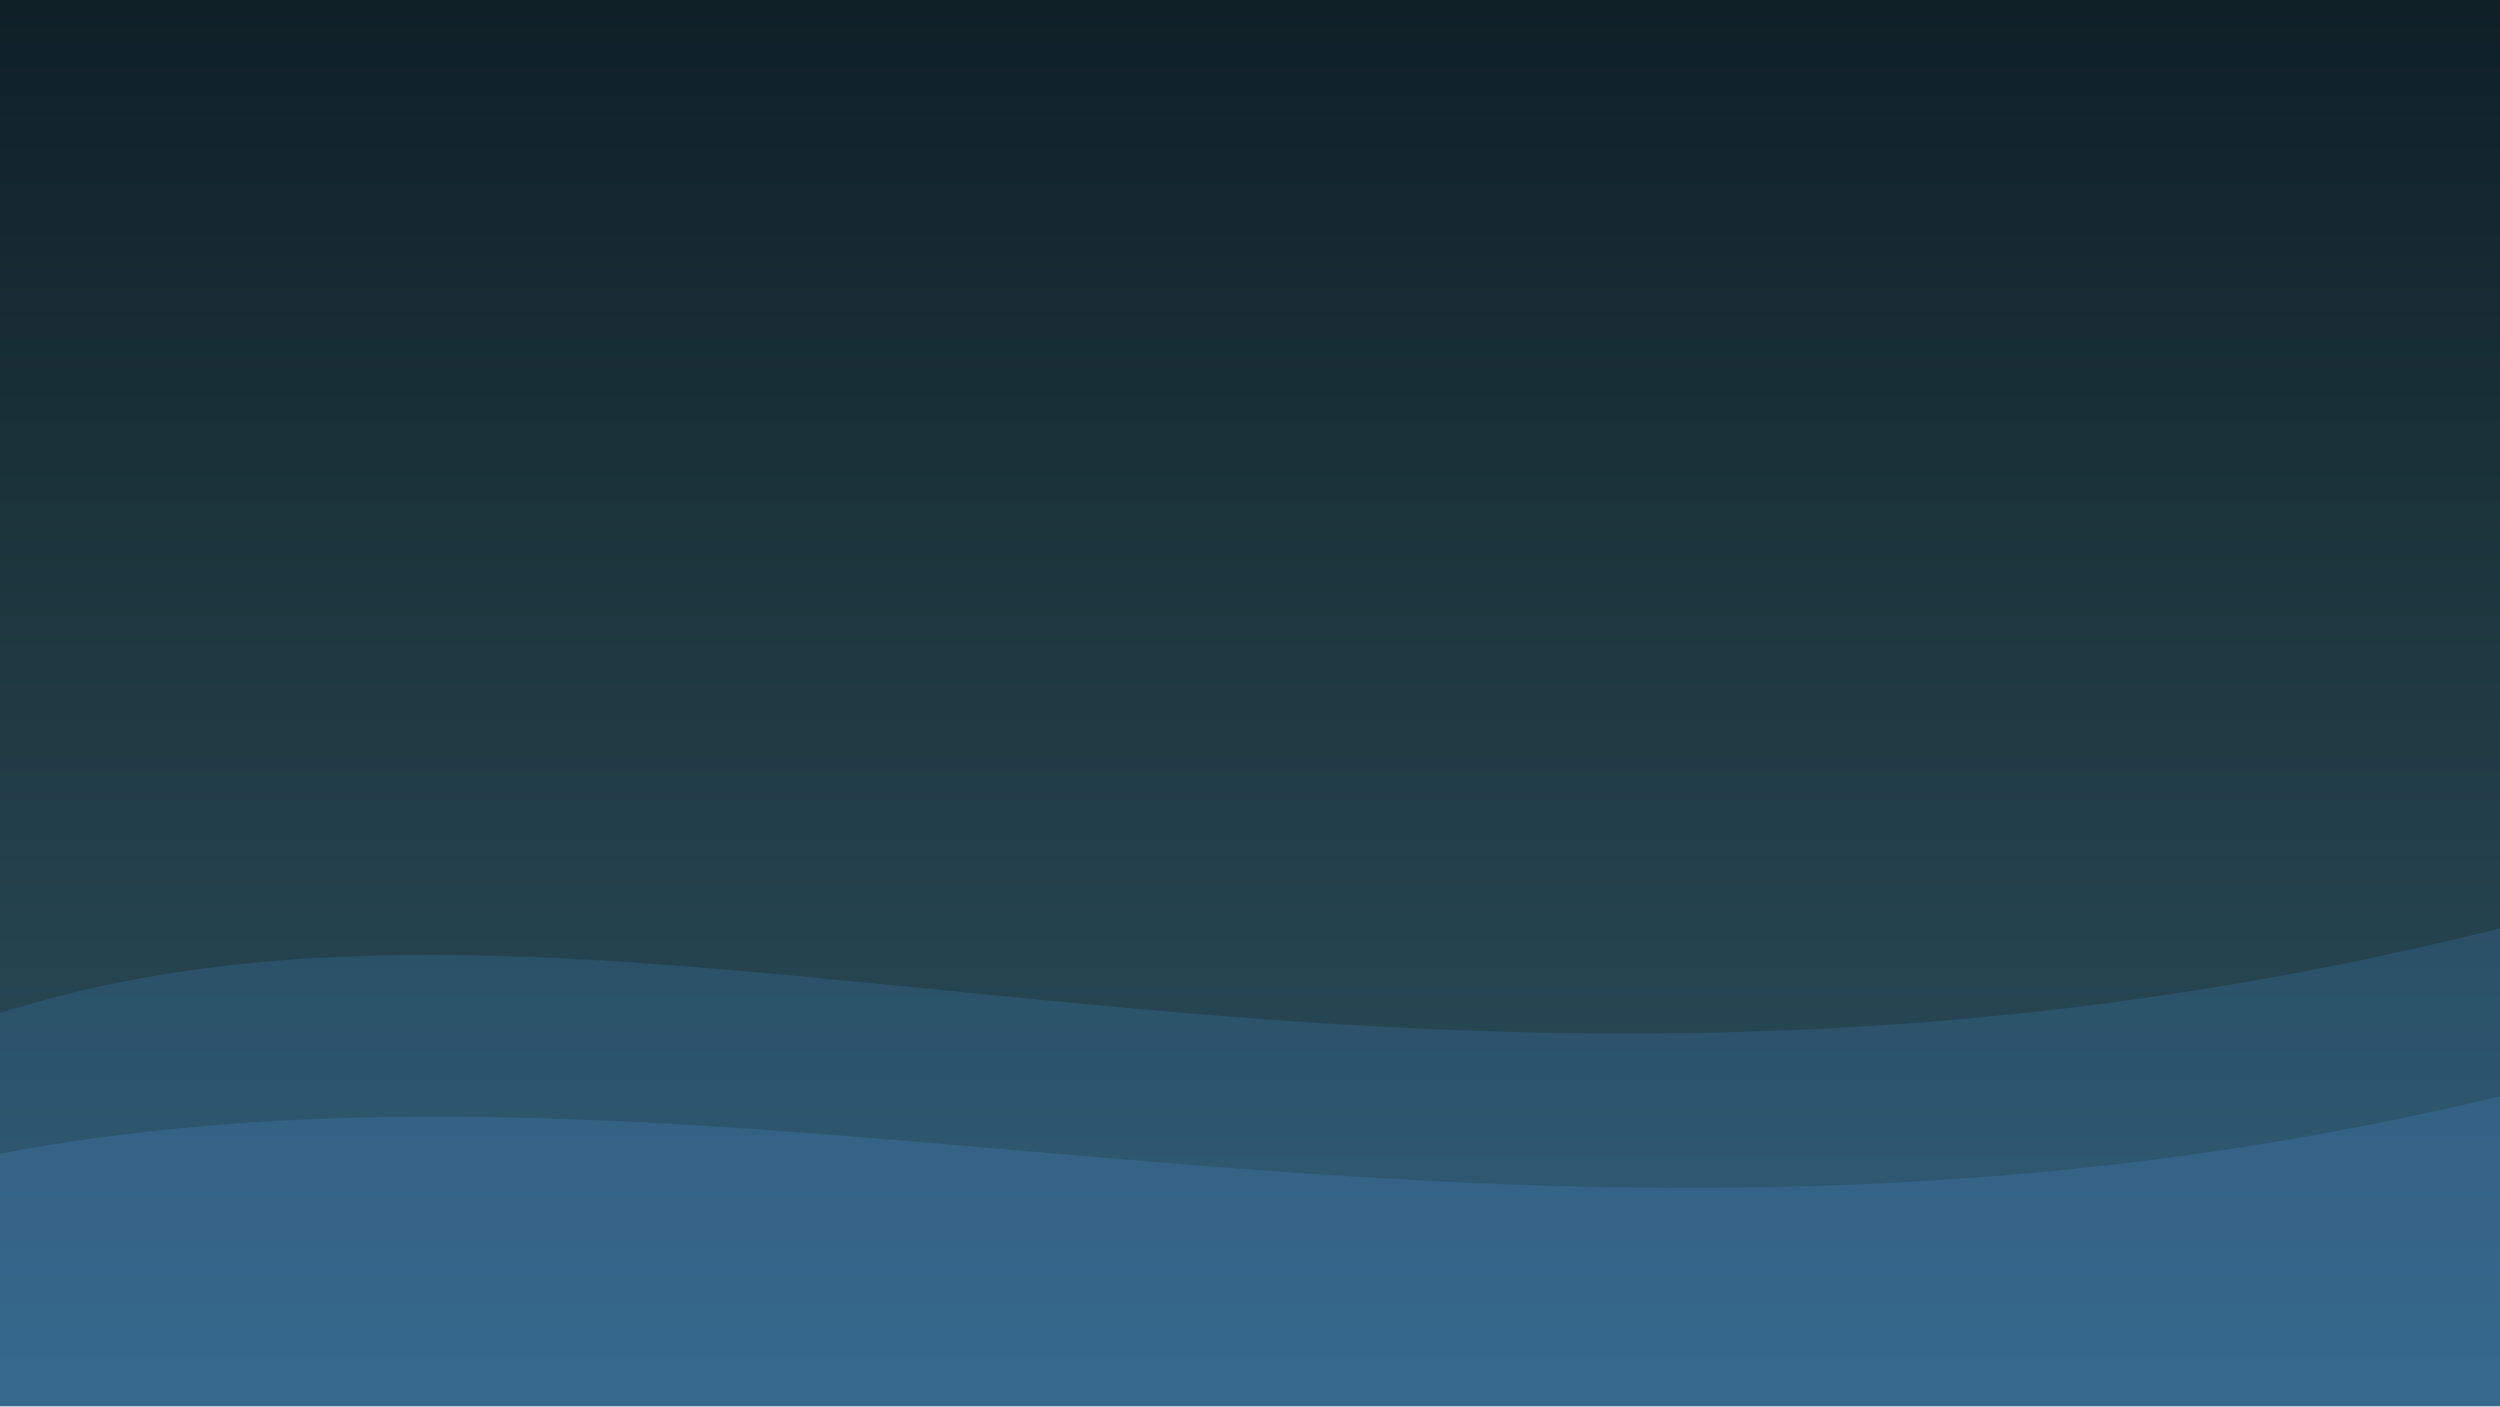
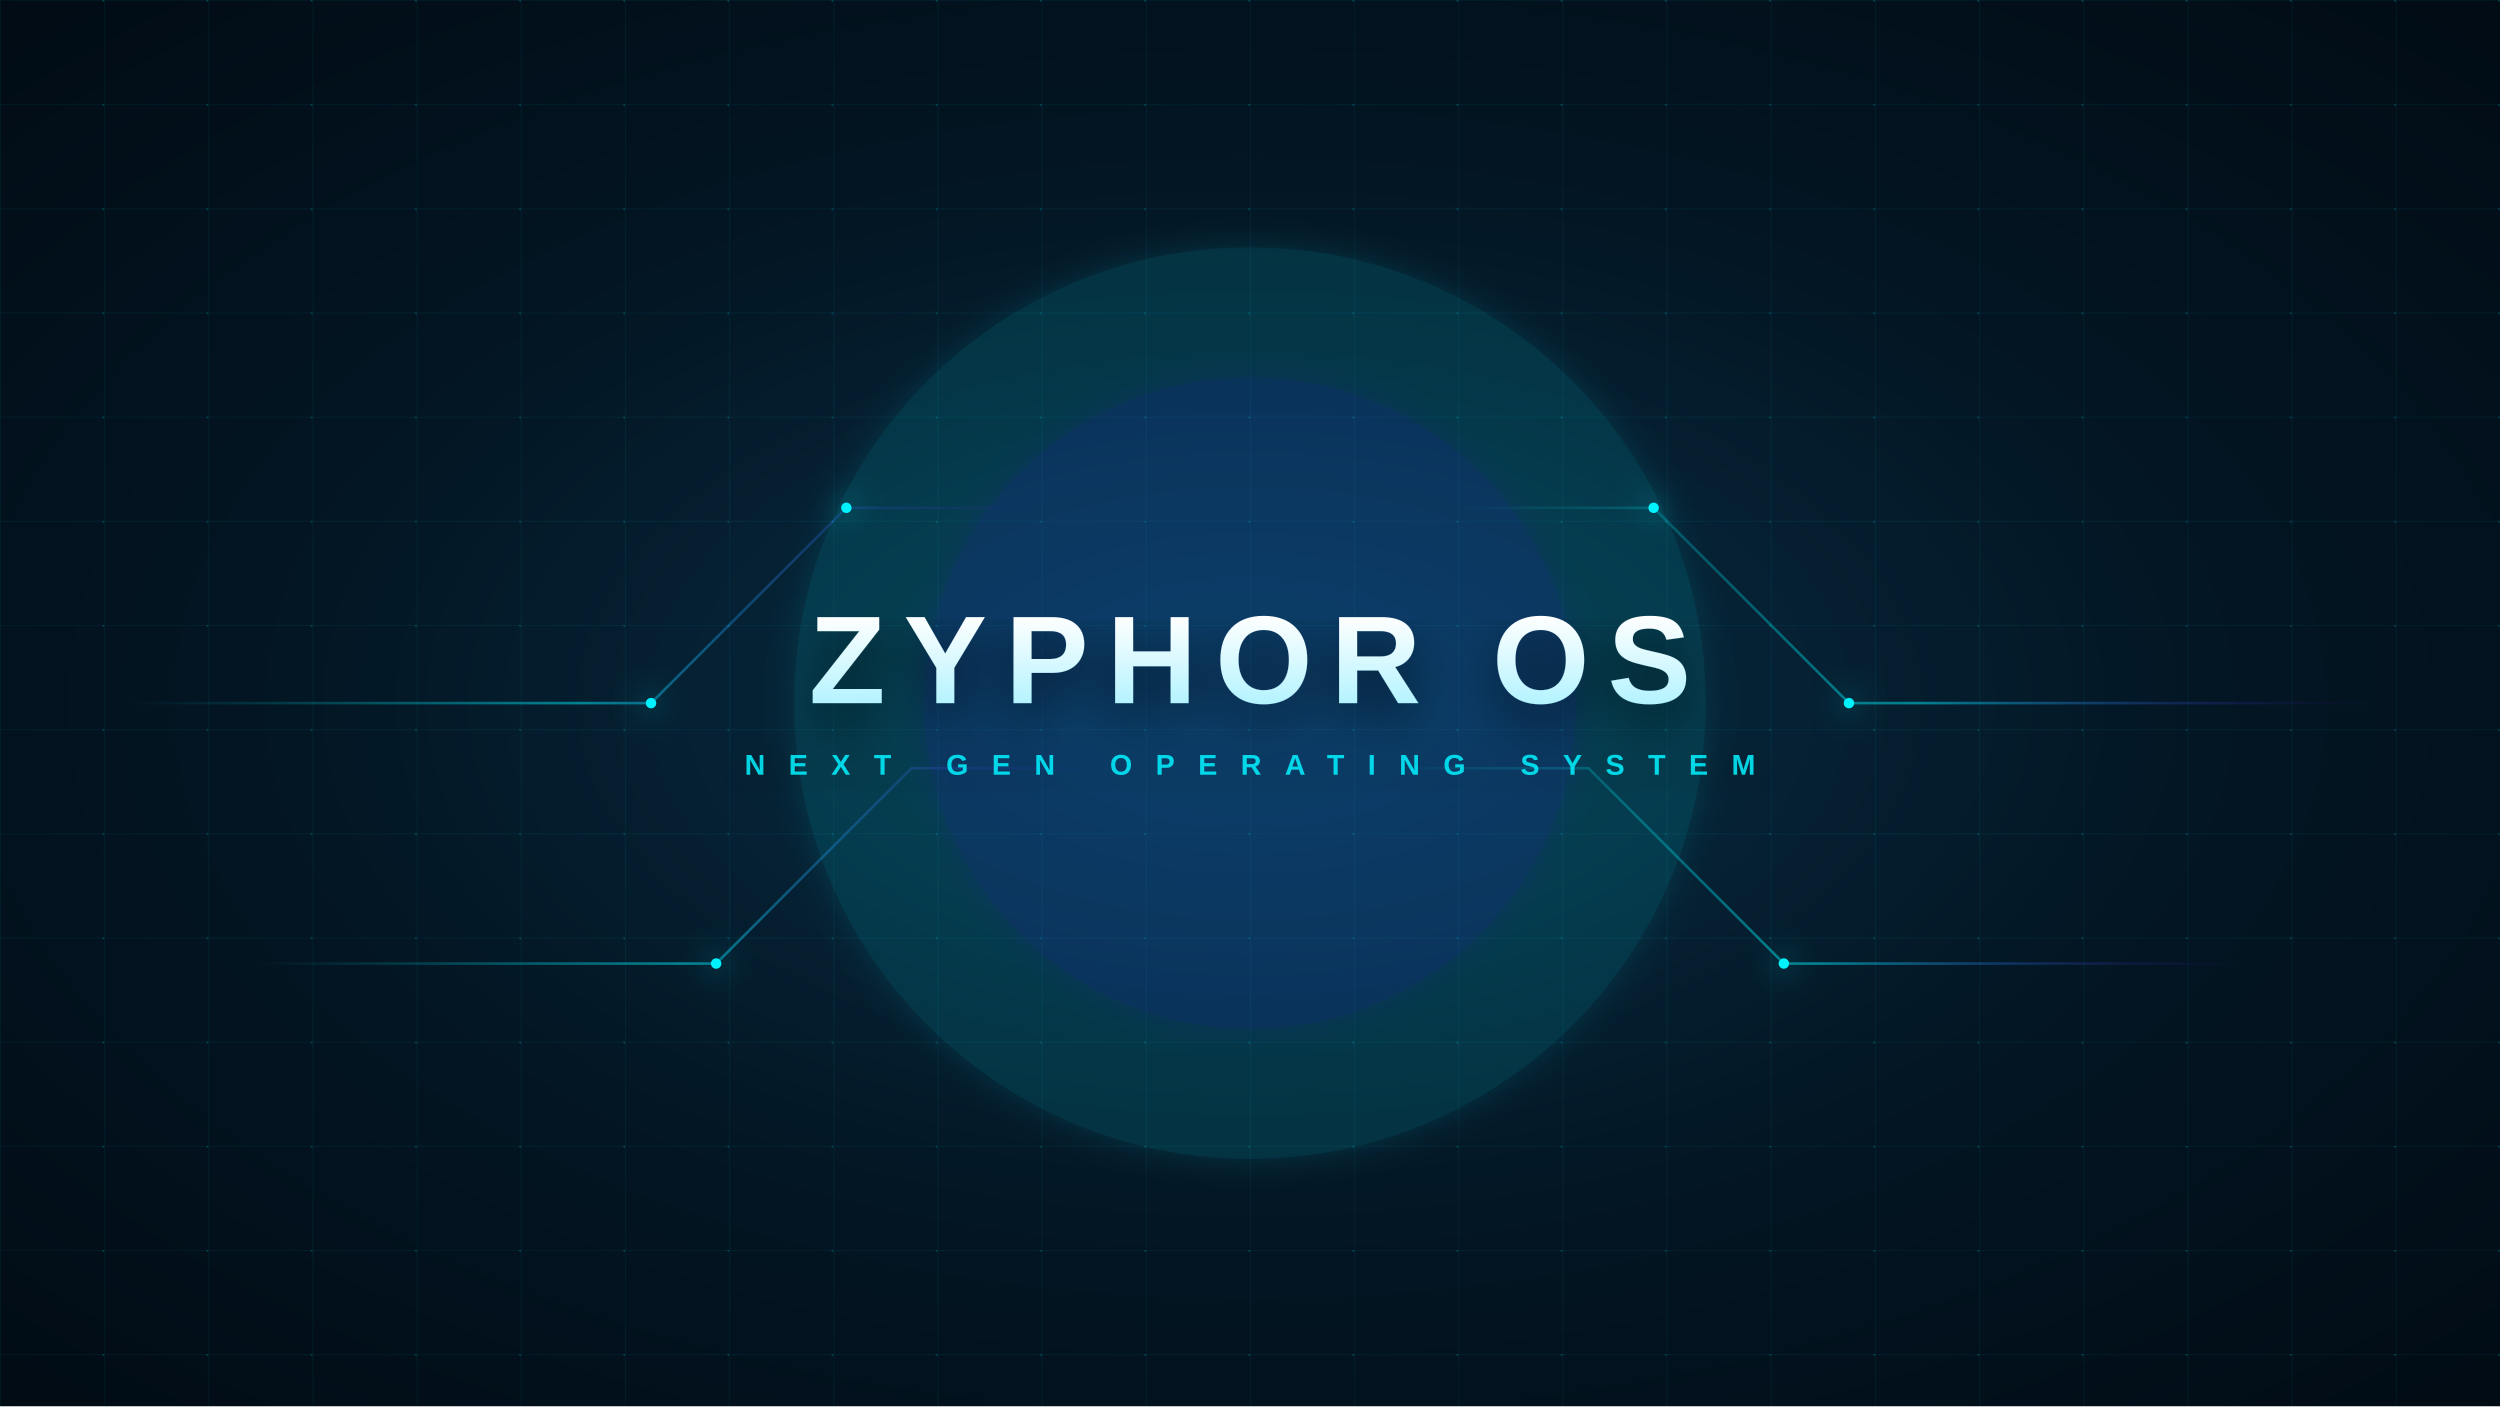
- <svg xmlns="http://www.w3.org/2000/svg" width="1920" height="1080" viewBox="0 0 1920 1080">
+ <svg xmlns="http://www.w3.org/2000/svg" viewBox="0 0 1920 1080" width="100%" height="100%">
  <defs>
-     <linearGradient id="sky" x1="0" y1="0" x2="0" y2="1">
-       <stop offset="0" stop-color="#0f2027" />
-       <stop offset="0.5" stop-color="#203a43" />
-       <stop offset="1" stop-color="#2c5364" />
+     <radialGradient id="bg-glow" cx="50%" cy="50%" r="75%">
+       <stop offset="0%" stop-color="#083047" />
+       <stop offset="50%" stop-color="#031624" />
+       <stop offset="100%" stop-color="#010a12" />
+     </radialGradient>
+     <linearGradient id="line-glow" x1="0%" y1="0%" x2="100%" y2="0%">
+       <stop offset="0%" stop-color="#00f2ff" stop-opacity="0" />
+       <stop offset="50%" stop-color="#00f2ff" stop-opacity="0.8" />
+       <stop offset="100%" stop-color="#6e00ff" stop-opacity="0" />
    </linearGradient>
+     <linearGradient id="text-grad" x1="0%" y1="0%" x2="0%" y2="100%">
+       <stop offset="0%" stop-color="#ffffff" />
+       <stop offset="100%" stop-color="#b3f3ff" />
+     </linearGradient>
+     <pattern id="tech-grid" width="80" height="80" patternUnits="userSpaceOnUse">
+       <path d="M 80 0 L 0 0 0 80" fill="none" stroke="#00f2ff" stroke-width="1" stroke-opacity="0.08" />
+       <circle cx="80" cy="0" r="1.5" fill="#00f2ff" fill-opacity="0.2" />
+     </pattern>
+     <filter id="glow" x="-20%" y="-20%" width="140%" height="140%">
+       <feGaussianBlur stdDeviation="12" result="blur" />
+       <feMerge>
+         <feMergeNode in="blur" />
+         <feMergeNode in="SourceGraphic" />
+       </feMerge>
+     </filter>
+     <filter id="soft-shadow" x="-10%" y="-10%" width="120%" height="120%">
+       <feDropShadow dx="0" dy="15" stdDeviation="20" flood-color="#000000" flood-opacity="0.6" />
+     </filter>
  </defs>
-   <rect width="1920" height="1080" fill="url(#sky)" />
-   <path d="M0 778 C 480 626, 1056 929, 1920 713 L 1920 1080 L 0 1080 Z" fill="#4a90d9" fill-opacity="0.18" />
-   <path d="M0 886 C 576 778, 1152 1026, 1920 842 L 1920 1080 L 0 1080 Z" fill="#4a90d9" fill-opacity="0.22" />
+   <rect width="100%" height="100%" fill="url(#bg-glow)" />
+   <rect width="100%" height="100%" fill="url(#tech-grid)" />
+   <circle cx="960" cy="540" r="350" fill="#00f2ff" opacity="0.12" filter="url(#glow)" />
+   <circle cx="960" cy="540" r="250" fill="#4100f2" opacity="0.1" filter="url(#glow)" />
+   <g stroke="url(#line-glow)" stroke-width="2" fill="none" opacity="0.6">
+     <path d="M 100 540 L 500 540 L 650 390 L 800 390" />
+     <path d="M 200 740 L 550 740 L 700 590 L 850 590" />
+     <path d="M 1820 540 L 1420 540 L 1270 390 L 1120 390" />
+     <path d="M 1720 740 L 1370 740 L 1220 590 L 1070 590" />
+     <path d="M 960 140 L 960 290" />
+   </g>
+   <g fill="#00f2ff" filter="url(#glow)">
+     <circle cx="500" cy="540" r="4" />
+     <circle cx="650" cy="390" r="4" />
+     <circle cx="550" cy="740" r="4" />
+     <circle cx="1420" cy="540" r="4" />
+     <circle cx="1270" cy="390" r="4" />
+     <circle cx="1370" cy="740" r="4" />
+   </g>
+   <g text-anchor="middle" filter="url(#soft-shadow)">
+     <text x="960" y="540" font-family="'Segoe UI', 'Montserrat', 'Arial', sans-serif" font-weight="900" font-size="96" letter-spacing="14" fill="url(#text-grad)">
+       ZYPHOR OS
+     </text>
+     <text x="960" y="595" font-family="'Segoe UI', 'Montserrat', 'Arial', sans-serif" font-weight="600" font-size="22" letter-spacing="18" fill="#00f2ff" opacity="0.85">
+       NEXT GEN OPERATING SYSTEM
+     </text>
+   </g>
</svg>
